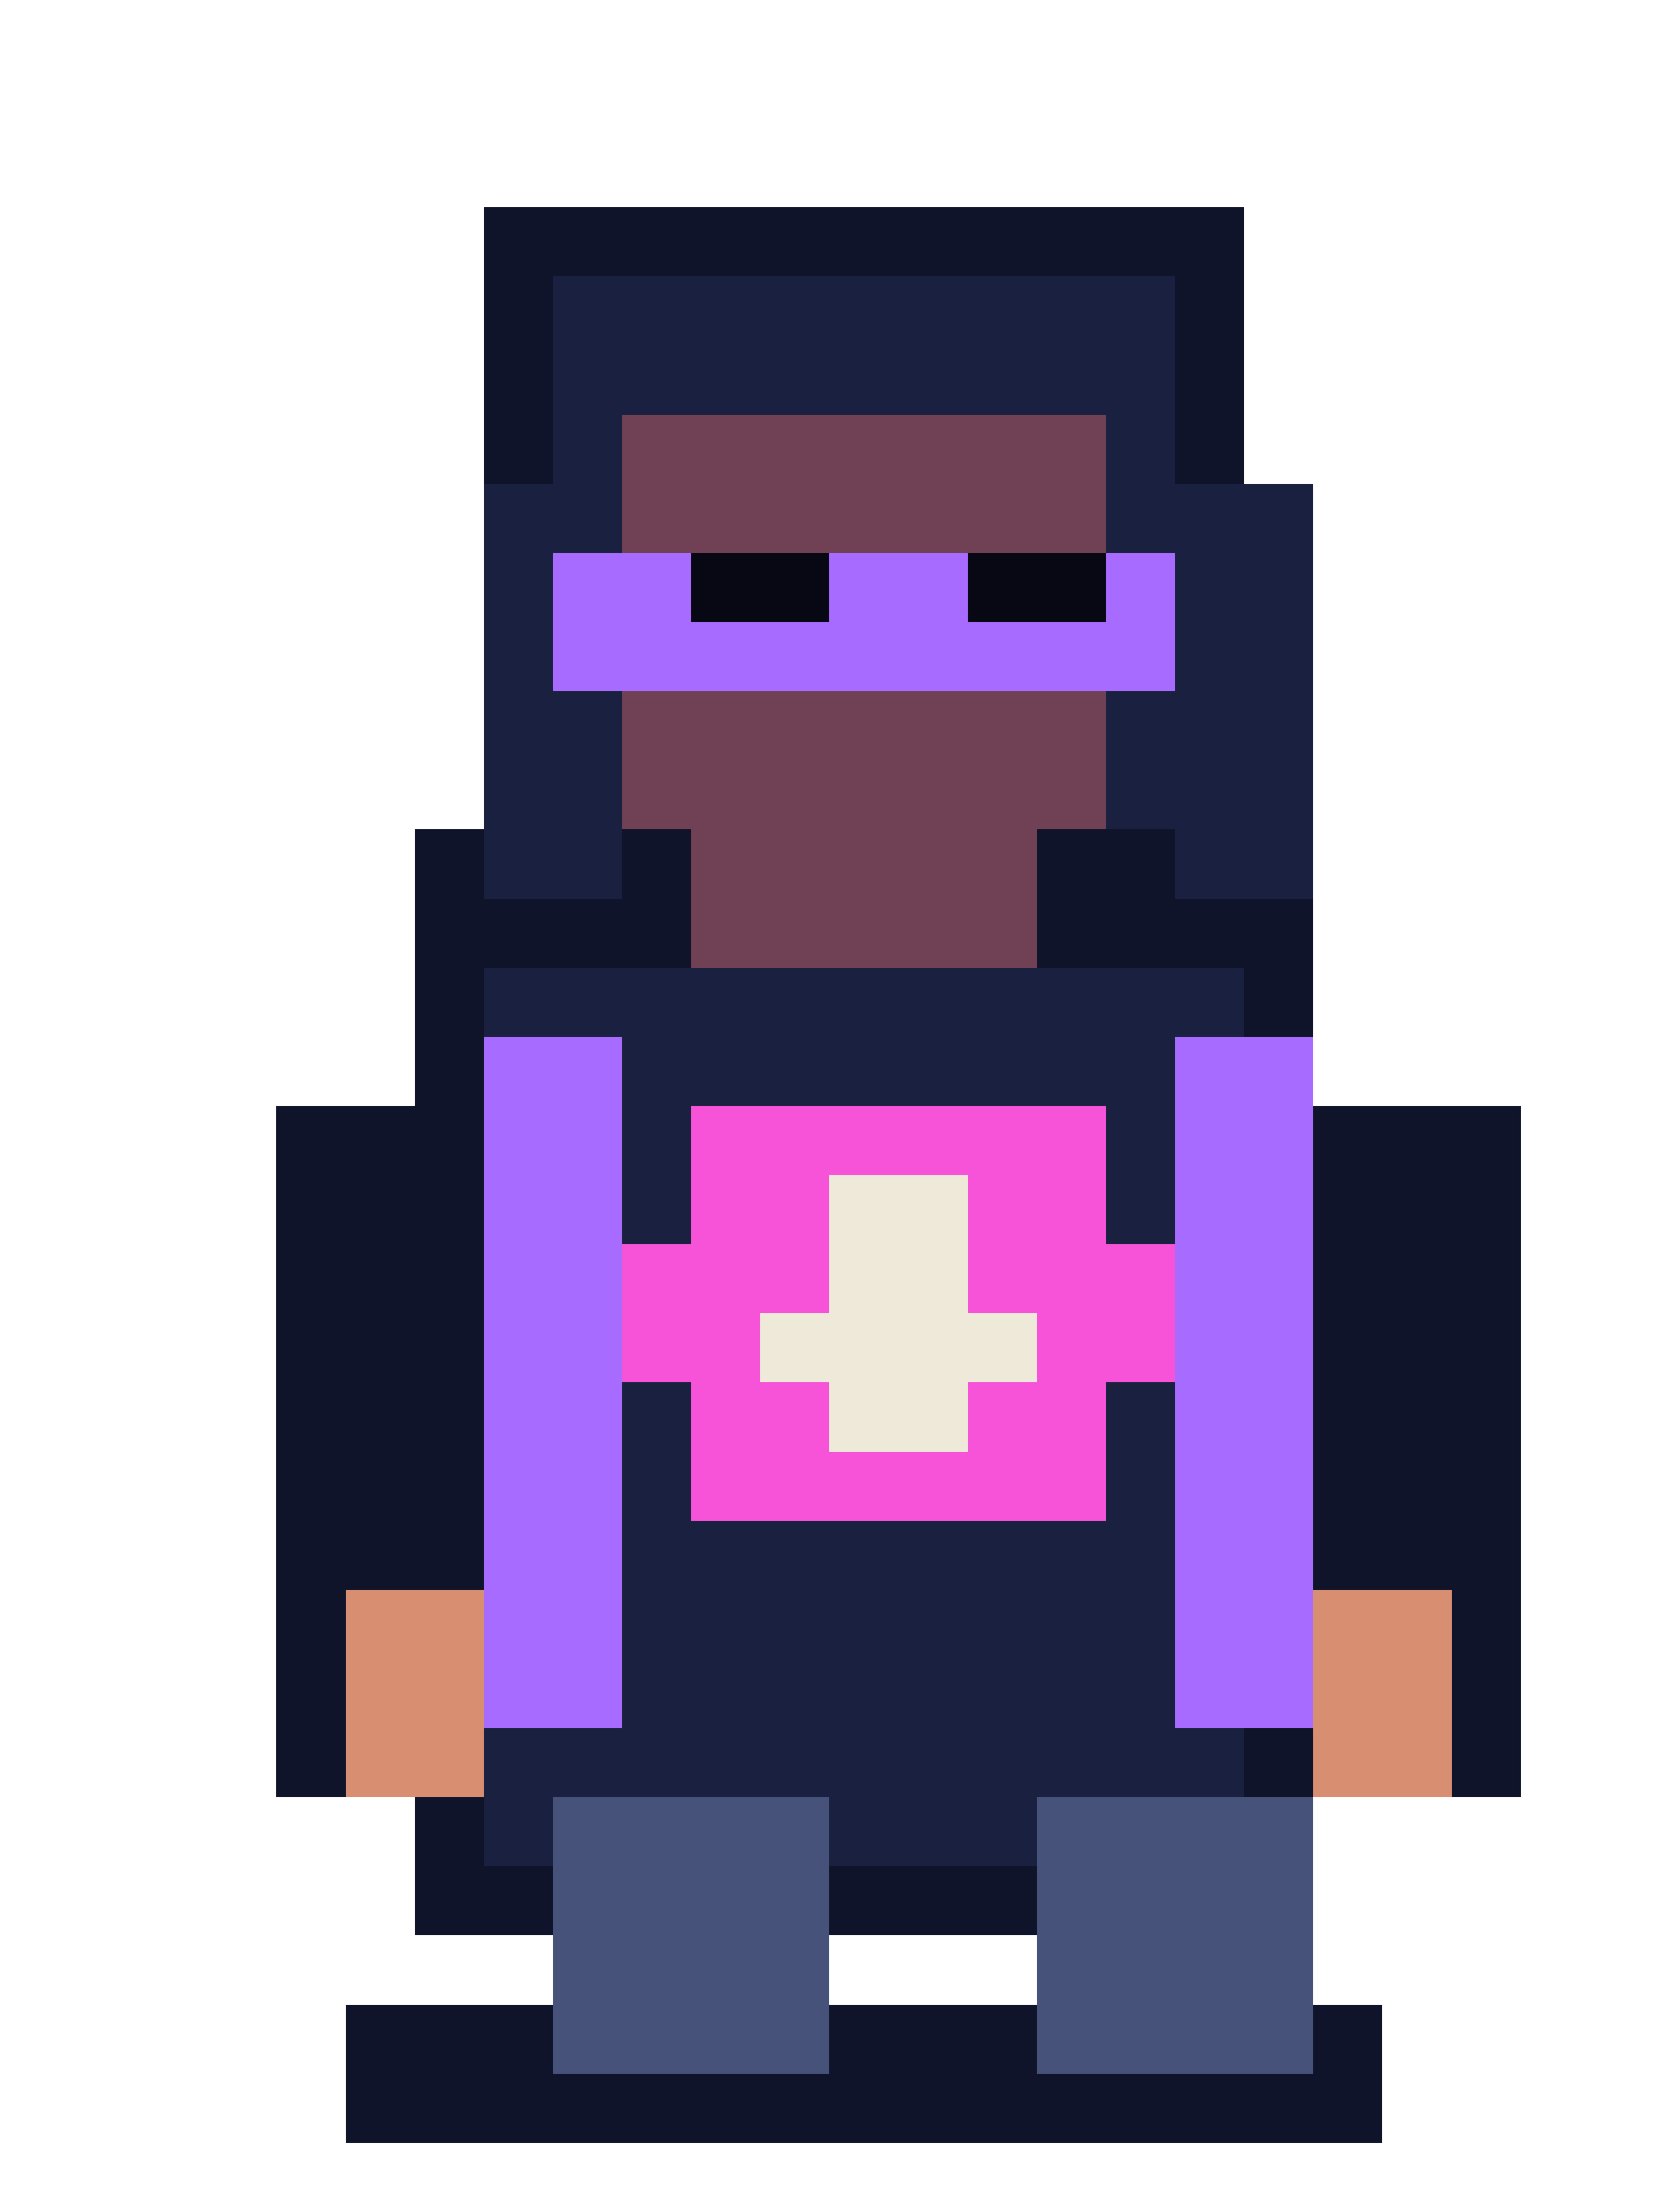
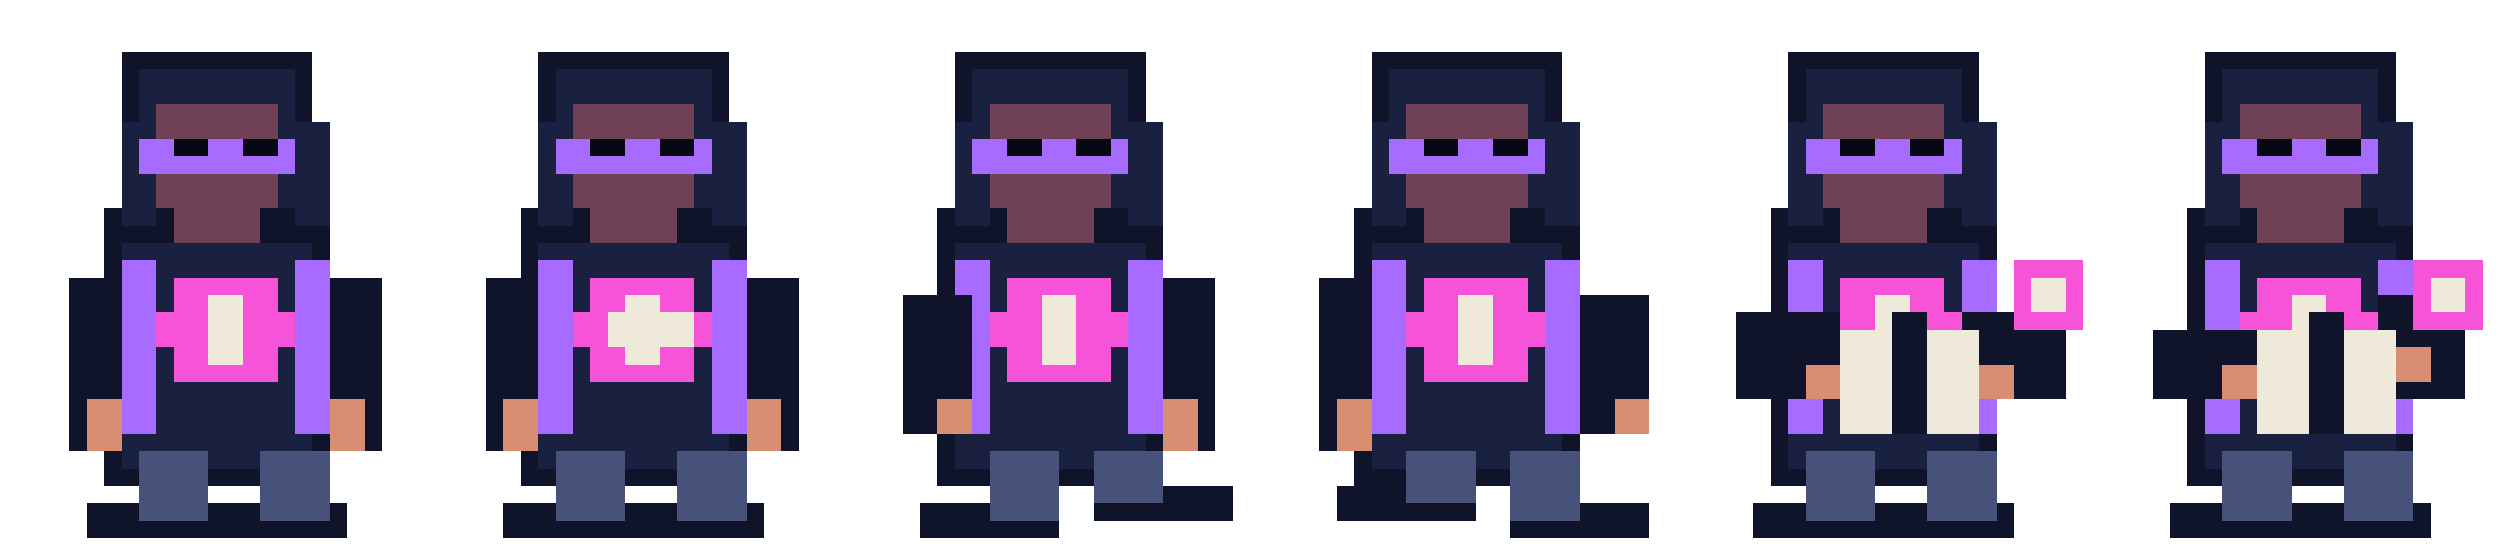
- <svg xmlns="http://www.w3.org/2000/svg" width="24" height="32" viewBox="0 0 24 32" shape-rendering="crispEdges">
+ <svg xmlns="http://www.w3.org/2000/svg" width="144" height="32" viewBox="0 0 144 32" shape-rendering="crispEdges">
+   <defs>
+     <g id="reviewer-core">
+       <g fill="#10142A">
+         <rect x="6" y="12" width="13" height="16" />
+         <rect x="7" y="3" width="11" height="11" />
+       </g>
+       <g fill="#1A2140">
+         <rect x="8" y="4" width="9" height="8" />
+         <rect x="7" y="7" width="2" height="6" />
+         <rect x="17" y="7" width="2" height="6" />
+         <rect x="7" y="14" width="11" height="13" />
+       </g>
+       <g fill="#704154">
+         <rect x="9" y="6" width="7" height="6" />
+         <rect x="10" y="12" width="5" height="2" />
+       </g>
+       <g fill="#A86BFF">
+         <rect x="8" y="8" width="9" height="2" />
+         <rect x="10" y="8" width="2" height="1" fill="#070814" />
+         <rect x="14" y="8" width="2" height="1" fill="#070814" />
+         <rect x="7" y="15" width="2" height="10" />
+         <rect x="17" y="15" width="2" height="10" />
+       </g>
+       <g fill="#F653D8">
+         <rect x="10" y="16" width="6" height="6" />
+         <rect x="9" y="18" width="8" height="2" />
+         <rect x="12" y="17" width="2" height="4" fill="#EEE9D8" />
+       </g>
+     </g>
+   </defs>
+   <use href="#reviewer-core" x="0" y="0" />
  <g fill="#10142A">
-     <rect x="5" y="29" width="15" height="2" />
-     <rect x="6" y="12" width="13" height="16" />
-     <rect x="7" y="3" width="11" height="11" />
    <rect x="4" y="16" width="3" height="10" />
    <rect x="19" y="16" width="3" height="10" />
+     <rect x="5" y="29" width="15" height="2" />
  </g>
-   <g fill="#1A2140">
-     <rect x="8" y="4" width="9" height="8" />
-     <rect x="7" y="7" width="2" height="6" />
-     <rect x="17" y="7" width="2" height="6" />
-     <rect x="7" y="14" width="11" height="13" />
-   </g>
-   <g fill="#704154">
-     <rect x="9" y="6" width="7" height="6" />
-     <rect x="10" y="12" width="5" height="2" />
-   </g>
-   <g fill="#A86BFF">
-     <rect x="8" y="8" width="9" height="2" />
-     <rect x="10" y="8" width="2" height="1" fill="#070814" />
-     <rect x="14" y="8" width="2" height="1" fill="#070814" />
-     <rect x="7" y="15" width="2" height="10" />
-     <rect x="17" y="15" width="2" height="10" />
-   </g>
-   <g fill="#F653D8">
-     <rect x="10" y="16" width="6" height="6" />
-     <rect x="9" y="18" width="8" height="2" />
-     <rect x="12" y="17" width="2" height="4" fill="#EEE9D8" />
-     <rect x="11" y="19" width="4" height="1" fill="#EEE9D8" />
+   <g fill="#D88E70">
+     <rect x="5" y="23" width="2" height="3" />
+     <rect x="19" y="23" width="2" height="3" />
  </g>
  <g fill="#46527A">
    <rect x="8" y="26" width="4" height="4" />
    <rect x="15" y="26" width="4" height="4" />
  </g>
+   <use href="#reviewer-core" x="24" y="0" />
+   <g fill="#10142A">
+     <rect x="28" y="16" width="3" height="10" />
+     <rect x="43" y="16" width="3" height="10" />
+     <rect x="29" y="29" width="15" height="2" />
+   </g>
  <g fill="#D88E70">
-     <rect x="5" y="23" width="2" height="3" />
-     <rect x="19" y="23" width="2" height="3" />
+     <rect x="29" y="23" width="2" height="3" />
+     <rect x="43" y="23" width="2" height="3" />
+   </g>
+   <g fill="#46527A">
+     <rect x="32" y="26" width="4" height="4" />
+     <rect x="39" y="26" width="4" height="4" />
+   </g>
+   <g fill="#EEE9D8">
+     <rect x="35" y="18" width="2" height="2" />
+     <rect x="38" y="18" width="2" height="2" />
+   </g>
+   <use href="#reviewer-core" x="48" y="0" />
+   <g fill="#10142A">
+     <rect x="52" y="17" width="4" height="8" />
+     <rect x="67" y="16" width="3" height="10" />
+     <rect x="53" y="29" width="8" height="2" />
+     <rect x="63" y="28" width="8" height="2" />
+   </g>
+   <g fill="#D88E70">
+     <rect x="54" y="23" width="2" height="2" />
+     <rect x="67" y="23" width="2" height="3" />
+   </g>
+   <g fill="#46527A">
+     <rect x="57" y="26" width="4" height="4" />
+     <rect x="63" y="26" width="4" height="3" />
+   </g>
+   <use href="#reviewer-core" x="72" y="0" />
+   <g fill="#10142A">
+     <rect x="76" y="16" width="3" height="10" />
+     <rect x="91" y="17" width="4" height="8" />
+     <rect x="77" y="28" width="8" height="2" />
+     <rect x="87" y="29" width="8" height="2" />
+   </g>
+   <g fill="#D88E70">
+     <rect x="77" y="23" width="2" height="3" />
+     <rect x="93" y="23" width="2" height="2" />
+   </g>
+   <g fill="#46527A">
+     <rect x="81" y="26" width="4" height="3" />
+     <rect x="87" y="26" width="4" height="4" />
+   </g>
+   <use href="#reviewer-core" x="96" y="0" />
+   <g fill="#10142A">
+     <rect x="100" y="18" width="6" height="5" />
+     <rect x="113" y="18" width="6" height="5" />
+     <rect x="101" y="29" width="15" height="2" />
+   </g>
+   <g fill="#D88E70">
+     <rect x="104" y="21" width="4" height="2" />
+     <rect x="112" y="21" width="4" height="2" />
+   </g>
+   <g fill="#46527A">
+     <rect x="104" y="26" width="4" height="4" />
+     <rect x="111" y="26" width="4" height="4" />
+   </g>
+   <g fill="#EEE9D8">
+     <rect x="106" y="19" width="8" height="6" />
+     <rect x="109" y="18" width="2" height="7" fill="#10142A" />
+   </g>
+   <g fill="#F653D8">
+     <rect x="116" y="15" width="4" height="4" />
+     <rect x="117" y="16" width="2" height="2" fill="#EEE9D8" />
+   </g>
+   <use href="#reviewer-core" x="120" y="0" />
+   <g fill="#10142A">
+     <rect x="124" y="19" width="6" height="4" />
+     <rect x="137" y="17" width="5" height="6" />
+     <rect x="125" y="29" width="15" height="2" />
+   </g>
+   <g fill="#D88E70">
+     <rect x="128" y="21" width="4" height="2" />
+     <rect x="136" y="20" width="4" height="2" />
+   </g>
+   <g fill="#46527A">
+     <rect x="128" y="26" width="4" height="4" />
+     <rect x="135" y="26" width="4" height="4" />
+   </g>
+   <g fill="#EEE9D8">
+     <rect x="130" y="19" width="8" height="6" />
+     <rect x="133" y="18" width="2" height="7" fill="#10142A" />
+   </g>
+   <g fill="#F653D8">
+     <rect x="139" y="15" width="4" height="4" />
+     <rect x="140" y="16" width="2" height="2" fill="#EEE9D8" />
  </g>
</svg>
